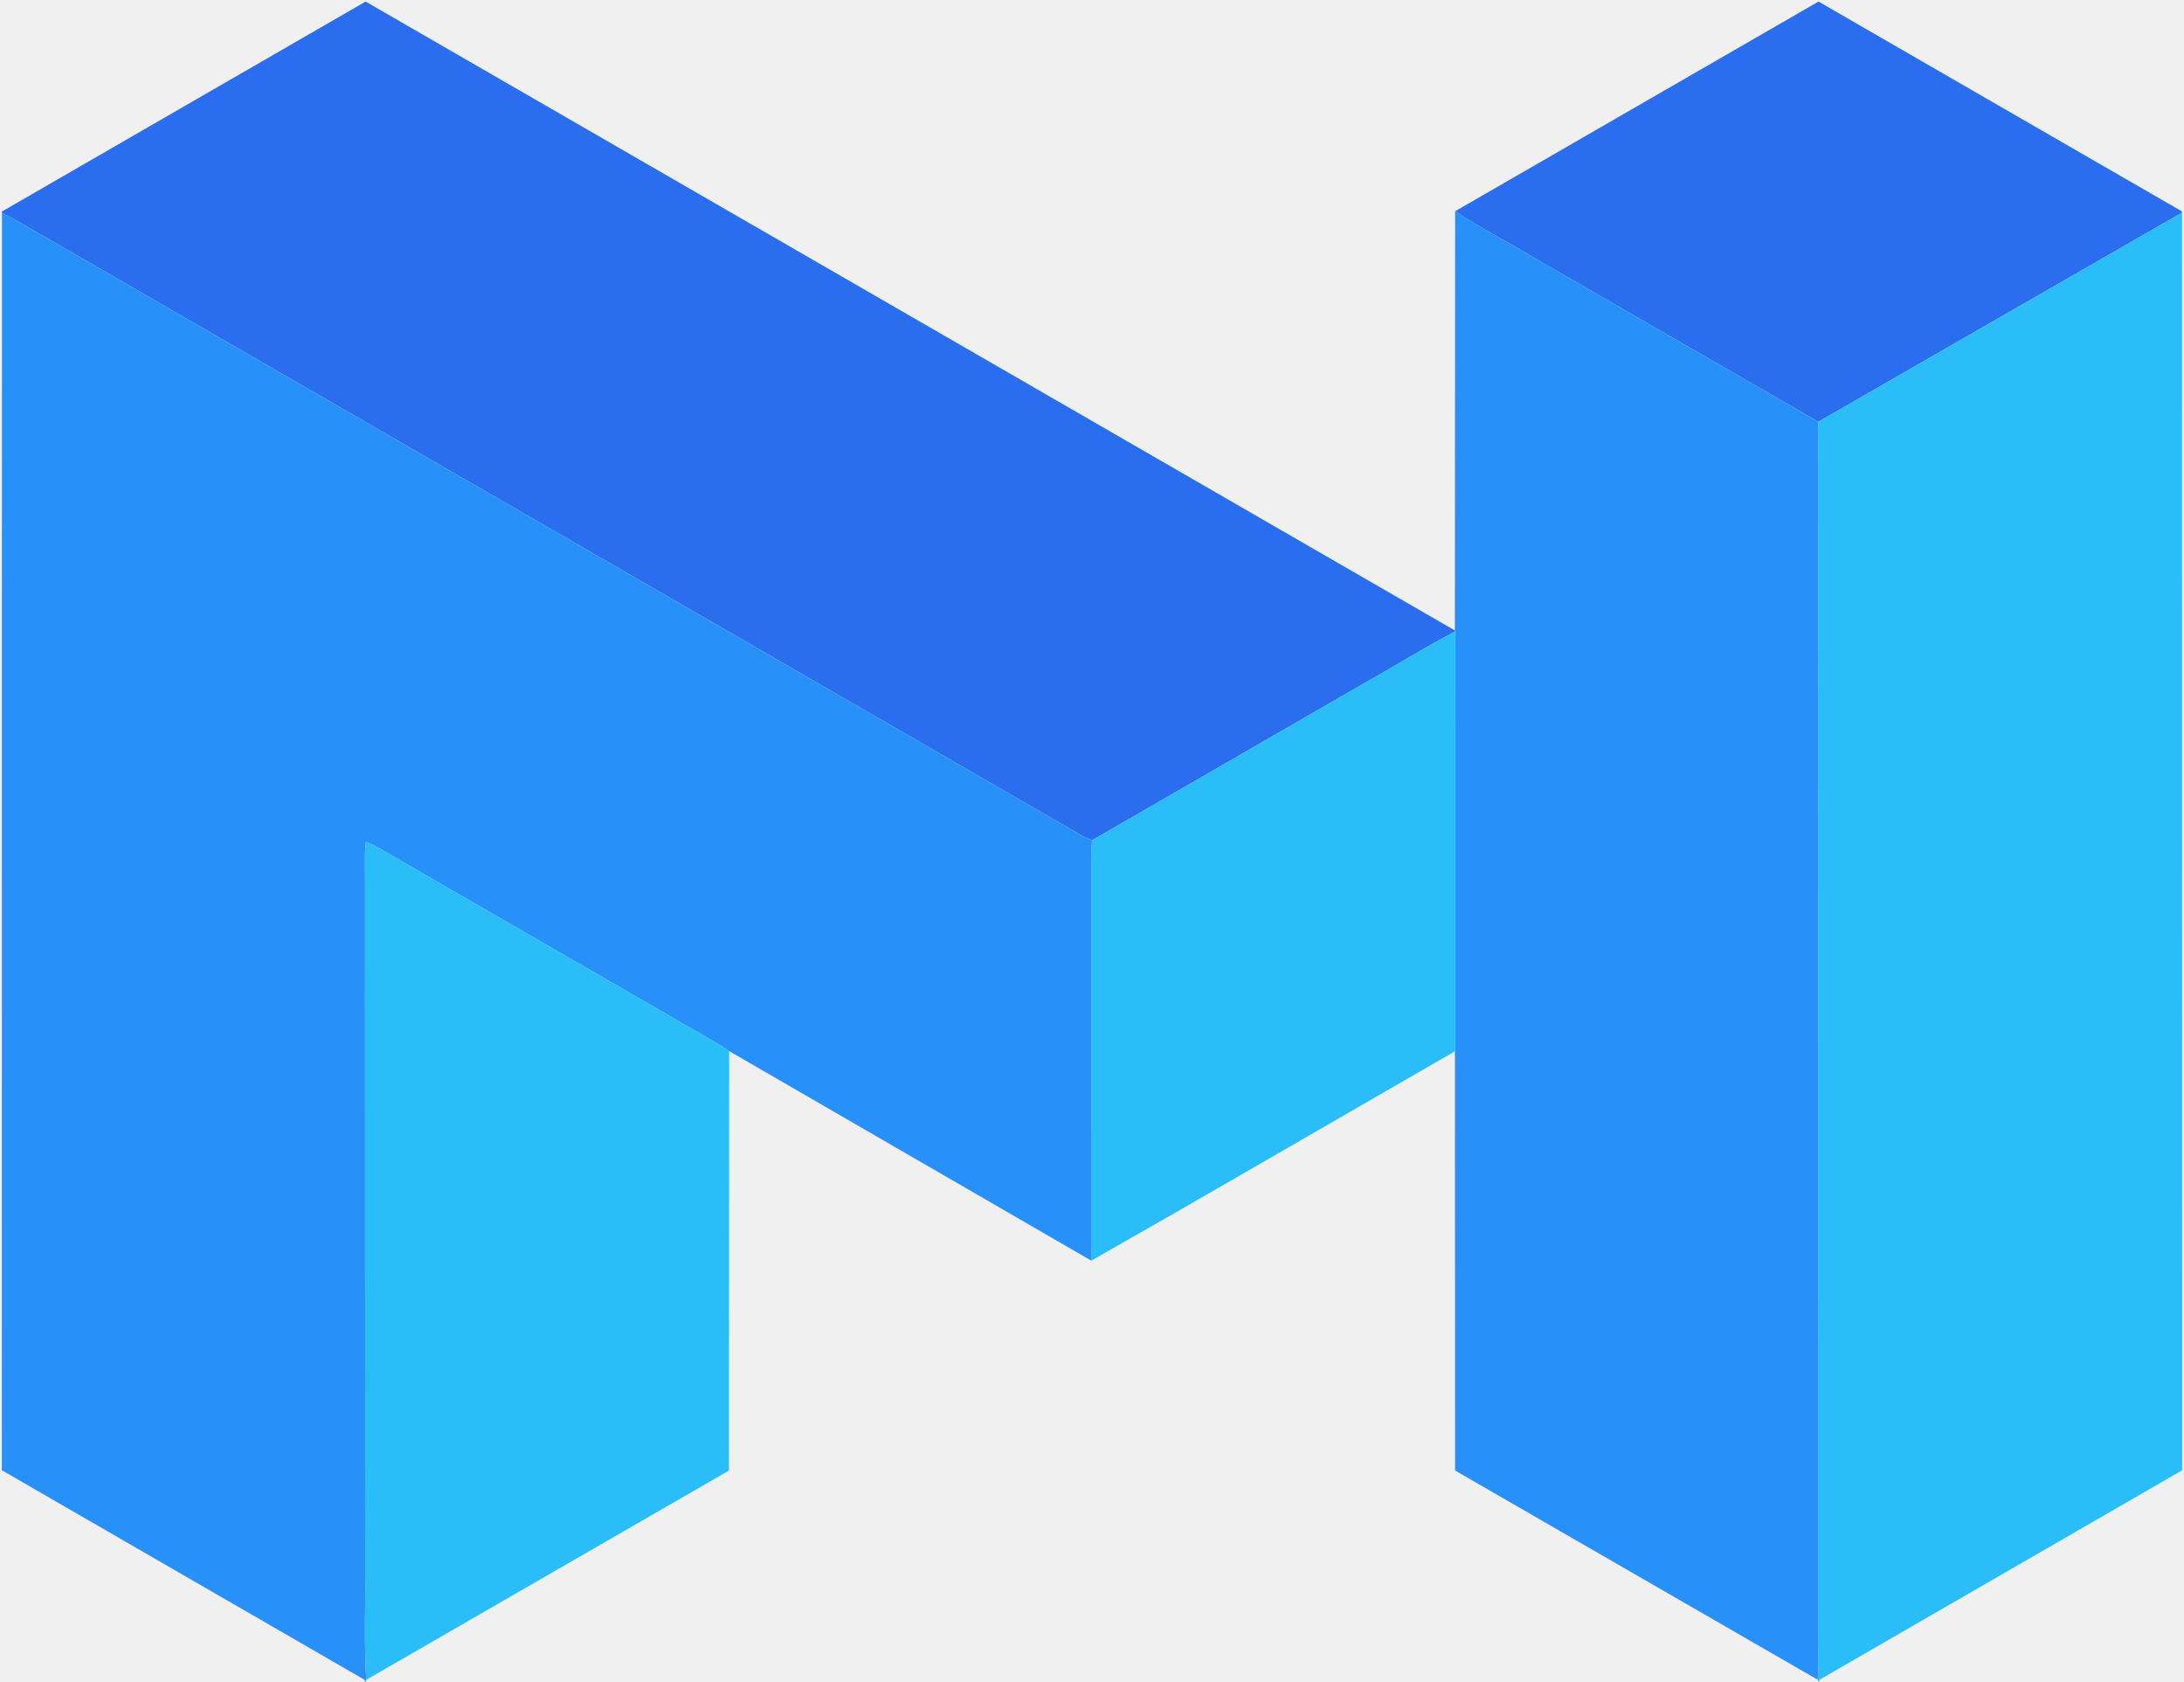
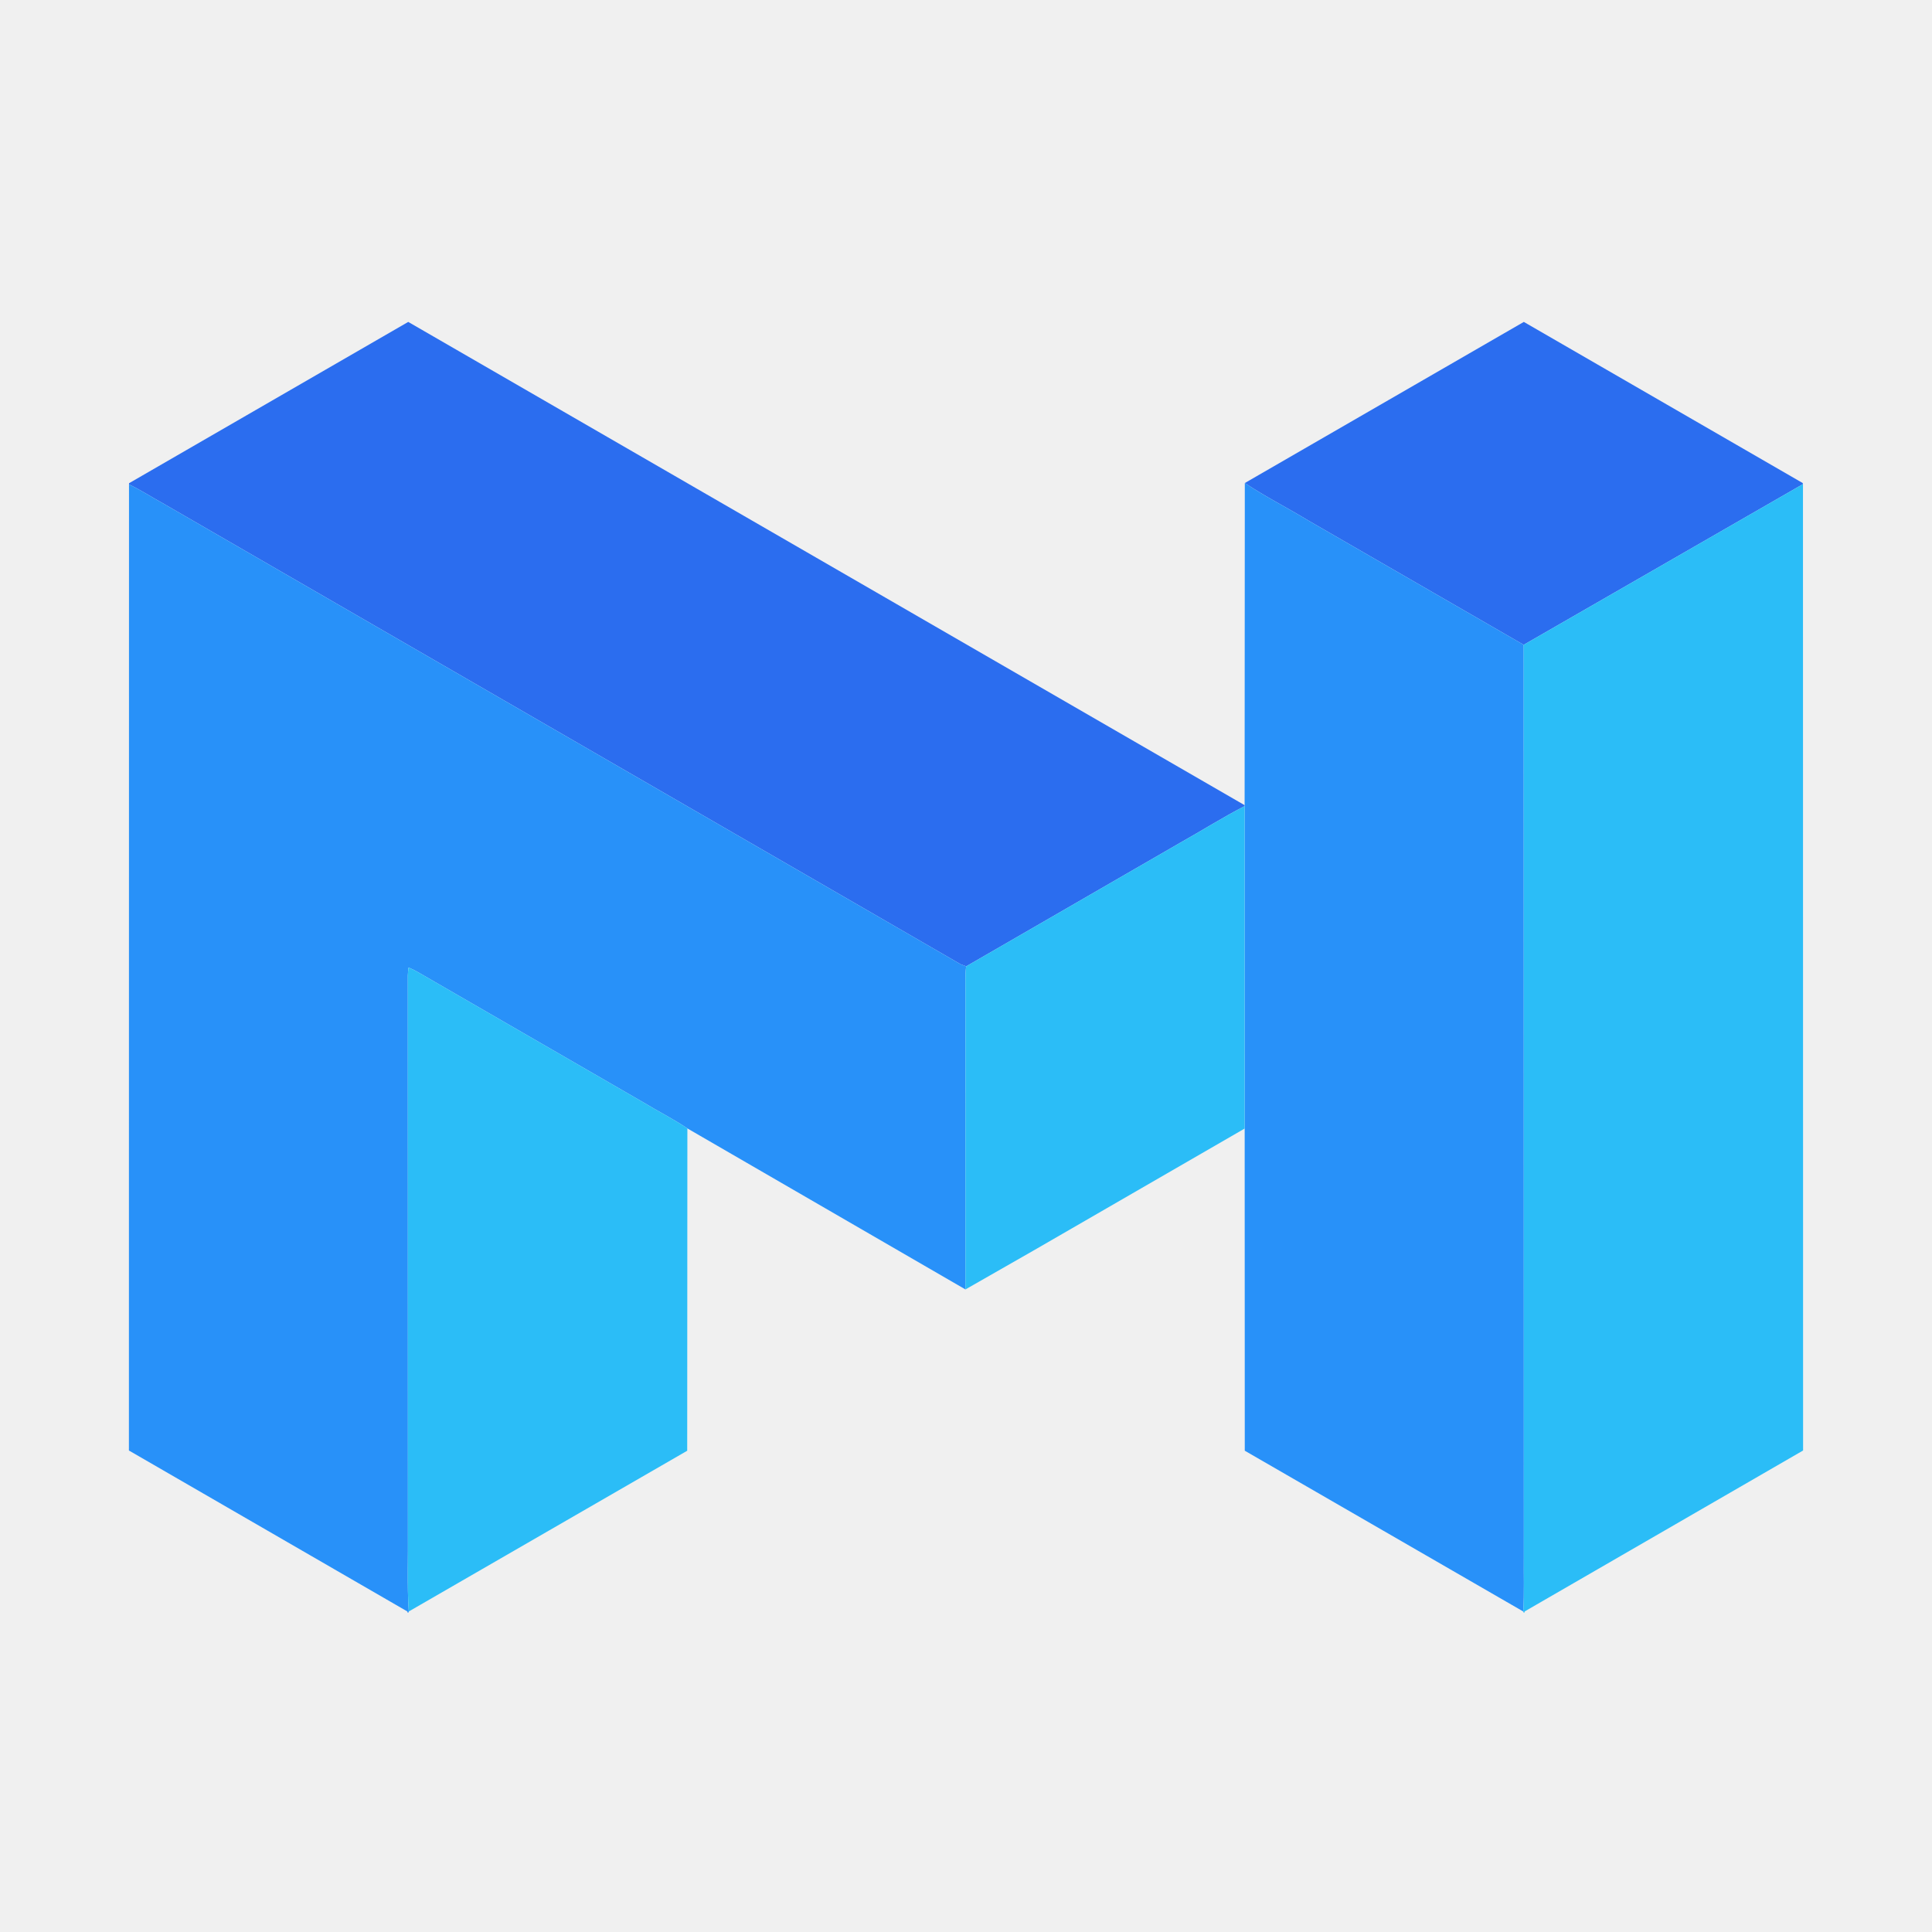
- <svg xmlns="http://www.w3.org/2000/svg" width="1169.333" height="900" viewBox="0 0 877 675">
-   <path d="M.82 84.89L146.81.63l437.4 252.49.01.48c-11.44 5.87-22.33 12.78-33.55 19.05l-112.08 64.68a51.56 51.56 0 0 1-2.87-1.09L19.22 95.8C13.05 92.42 7.13 88.57.78 85.52l.04-.63zm583.49-.08L730.22.63l145.86 84.19.13.55-146.05 83.96-112.52-64.87c-11.03-6.69-22.58-12.52-33.33-19.65z" fill="#2b6def" />
-   <path d="M584.21 253.12l.1-168.31c10.75 7.13 22.3 12.96 33.33 19.65l112.52 64.87.08 475.66c-.13 9.8.29 19.62-.32 29.4l-145.63-84-.05-168.32-.02-168.47-.01-.48zM.78 85.52c6.35 3.05 12.27 6.9 18.44 10.28l416.5 240.44a51.56 51.56 0 0 0 2.87 1.09c-.64 4.87-.3 9.79-.36 14.69l-.02 154.11L292.79 422c-7.4-5.01-15.45-8.99-23.08-13.64l-117.4-67.77c-1.72-1.02-3.51-1.89-5.35-2.66a61.2 61.2 0 0 0-.37 4.08l.05 289.97c.17 14.13-.49 28.31.45 42.41l-.19.61h-.4c-.04-.16-.13-.47-.17-.63L.73 590.28.78 85.52z" fill="#2891f9" />
-   <path d="M730.16 169.33l146.05-83.96.06 504.91-145.6 84.08-.16.64h-.39l-.2-.61c.61-9.78.19-19.6.32-29.4l-.08-475.66zM550.67 272.65c11.22-6.27 22.11-13.18 33.55-19.05l.02 168.47-109.83 63.39-36.2 20.67.02-154.11c.06-4.9-.28-9.82.36-14.69l112.08-64.68zm-403.71 65.28c1.84.77 3.63 1.64 5.35 2.66l117.4 67.77c7.63 4.65 15.68 8.63 23.08 13.64l-.09 168.41-145.61 83.98c-.94-14.1-.28-28.28-.45-42.41l-.05-289.97a61.2 61.2 0 0 1 .37-4.08z" fill="#2bbdf7" />
+ <svg xmlns="http://www.w3.org/2000/svg" width="500" height="500" viewBox="0 0 500 500" fill="none">
+   <g clip-path="url(#clip0_214_428)">
+     <path d="M33.406 125.05L105.652 83.312L322.107 208.38L322.112 208.618C316.451 211.526 311.062 214.948 305.509 218.054L250.045 250.093C249.566 249.927 249.092 249.747 248.624 249.553L42.511 130.454C39.458 128.78 36.528 126.872 33.386 125.362L33.406 125.05V125.05ZM322.157 125.01L394.363 83.312L466.545 125.015L466.609 125.287L394.333 166.876L338.651 134.743C333.192 131.43 327.477 128.542 322.157 125.01V125.01Z" fill="#2B6DEF" />
+     <path d="M322.107 208.38L322.157 125.01C327.477 128.542 333.192 131.429 338.651 134.743L394.334 166.876L394.373 402.488C394.309 407.342 394.517 412.206 394.215 417.051L322.147 375.443L322.122 292.067L322.112 208.618L322.107 208.38V208.38ZM33.386 125.361C36.529 126.872 39.458 128.779 42.511 130.454L248.624 249.552C249.092 249.747 249.566 249.927 250.045 250.092C249.728 252.505 249.896 254.942 249.866 257.369L249.857 333.705L177.893 292.033C174.231 289.551 170.247 287.58 166.471 285.276L108.374 251.707C107.522 251.202 106.637 250.771 105.726 250.39C105.642 251.061 105.581 251.735 105.543 252.411L105.568 396.044C105.652 403.043 105.325 410.067 105.79 417.051L105.696 417.353H105.498C105.479 417.274 105.434 417.12 105.414 417.041L33.361 375.388L33.386 125.361Z" fill="#2891F9" />
+     <path d="M394.333 166.876L466.609 125.287L466.639 375.388L394.586 417.036L394.507 417.353H394.314L394.215 417.051C394.517 412.206 394.309 407.342 394.373 402.488L394.333 166.876V166.876ZM305.509 218.054C311.062 214.948 316.451 211.525 322.112 208.618L322.122 292.067L267.771 323.467L249.856 333.705L249.866 257.369C249.896 254.942 249.728 252.505 250.045 250.092L305.509 218.054V218.054ZM105.726 250.39C106.637 250.771 107.522 251.202 108.374 251.707L166.471 285.276C170.247 287.579 174.231 289.551 177.893 292.033L177.848 375.452L105.79 417.051C105.325 410.067 105.652 403.043 105.568 396.044L105.543 252.411C105.581 251.735 105.642 251.061 105.726 250.39V250.39Z" fill="#2BBDF7" />
+   </g>
+   <defs>
+     <clipPath id="clip0_214_428">
+       <rect width="434" height="334.353" fill="white" transform="translate(33 83)" />
+     </clipPath>
+   </defs>
</svg>
